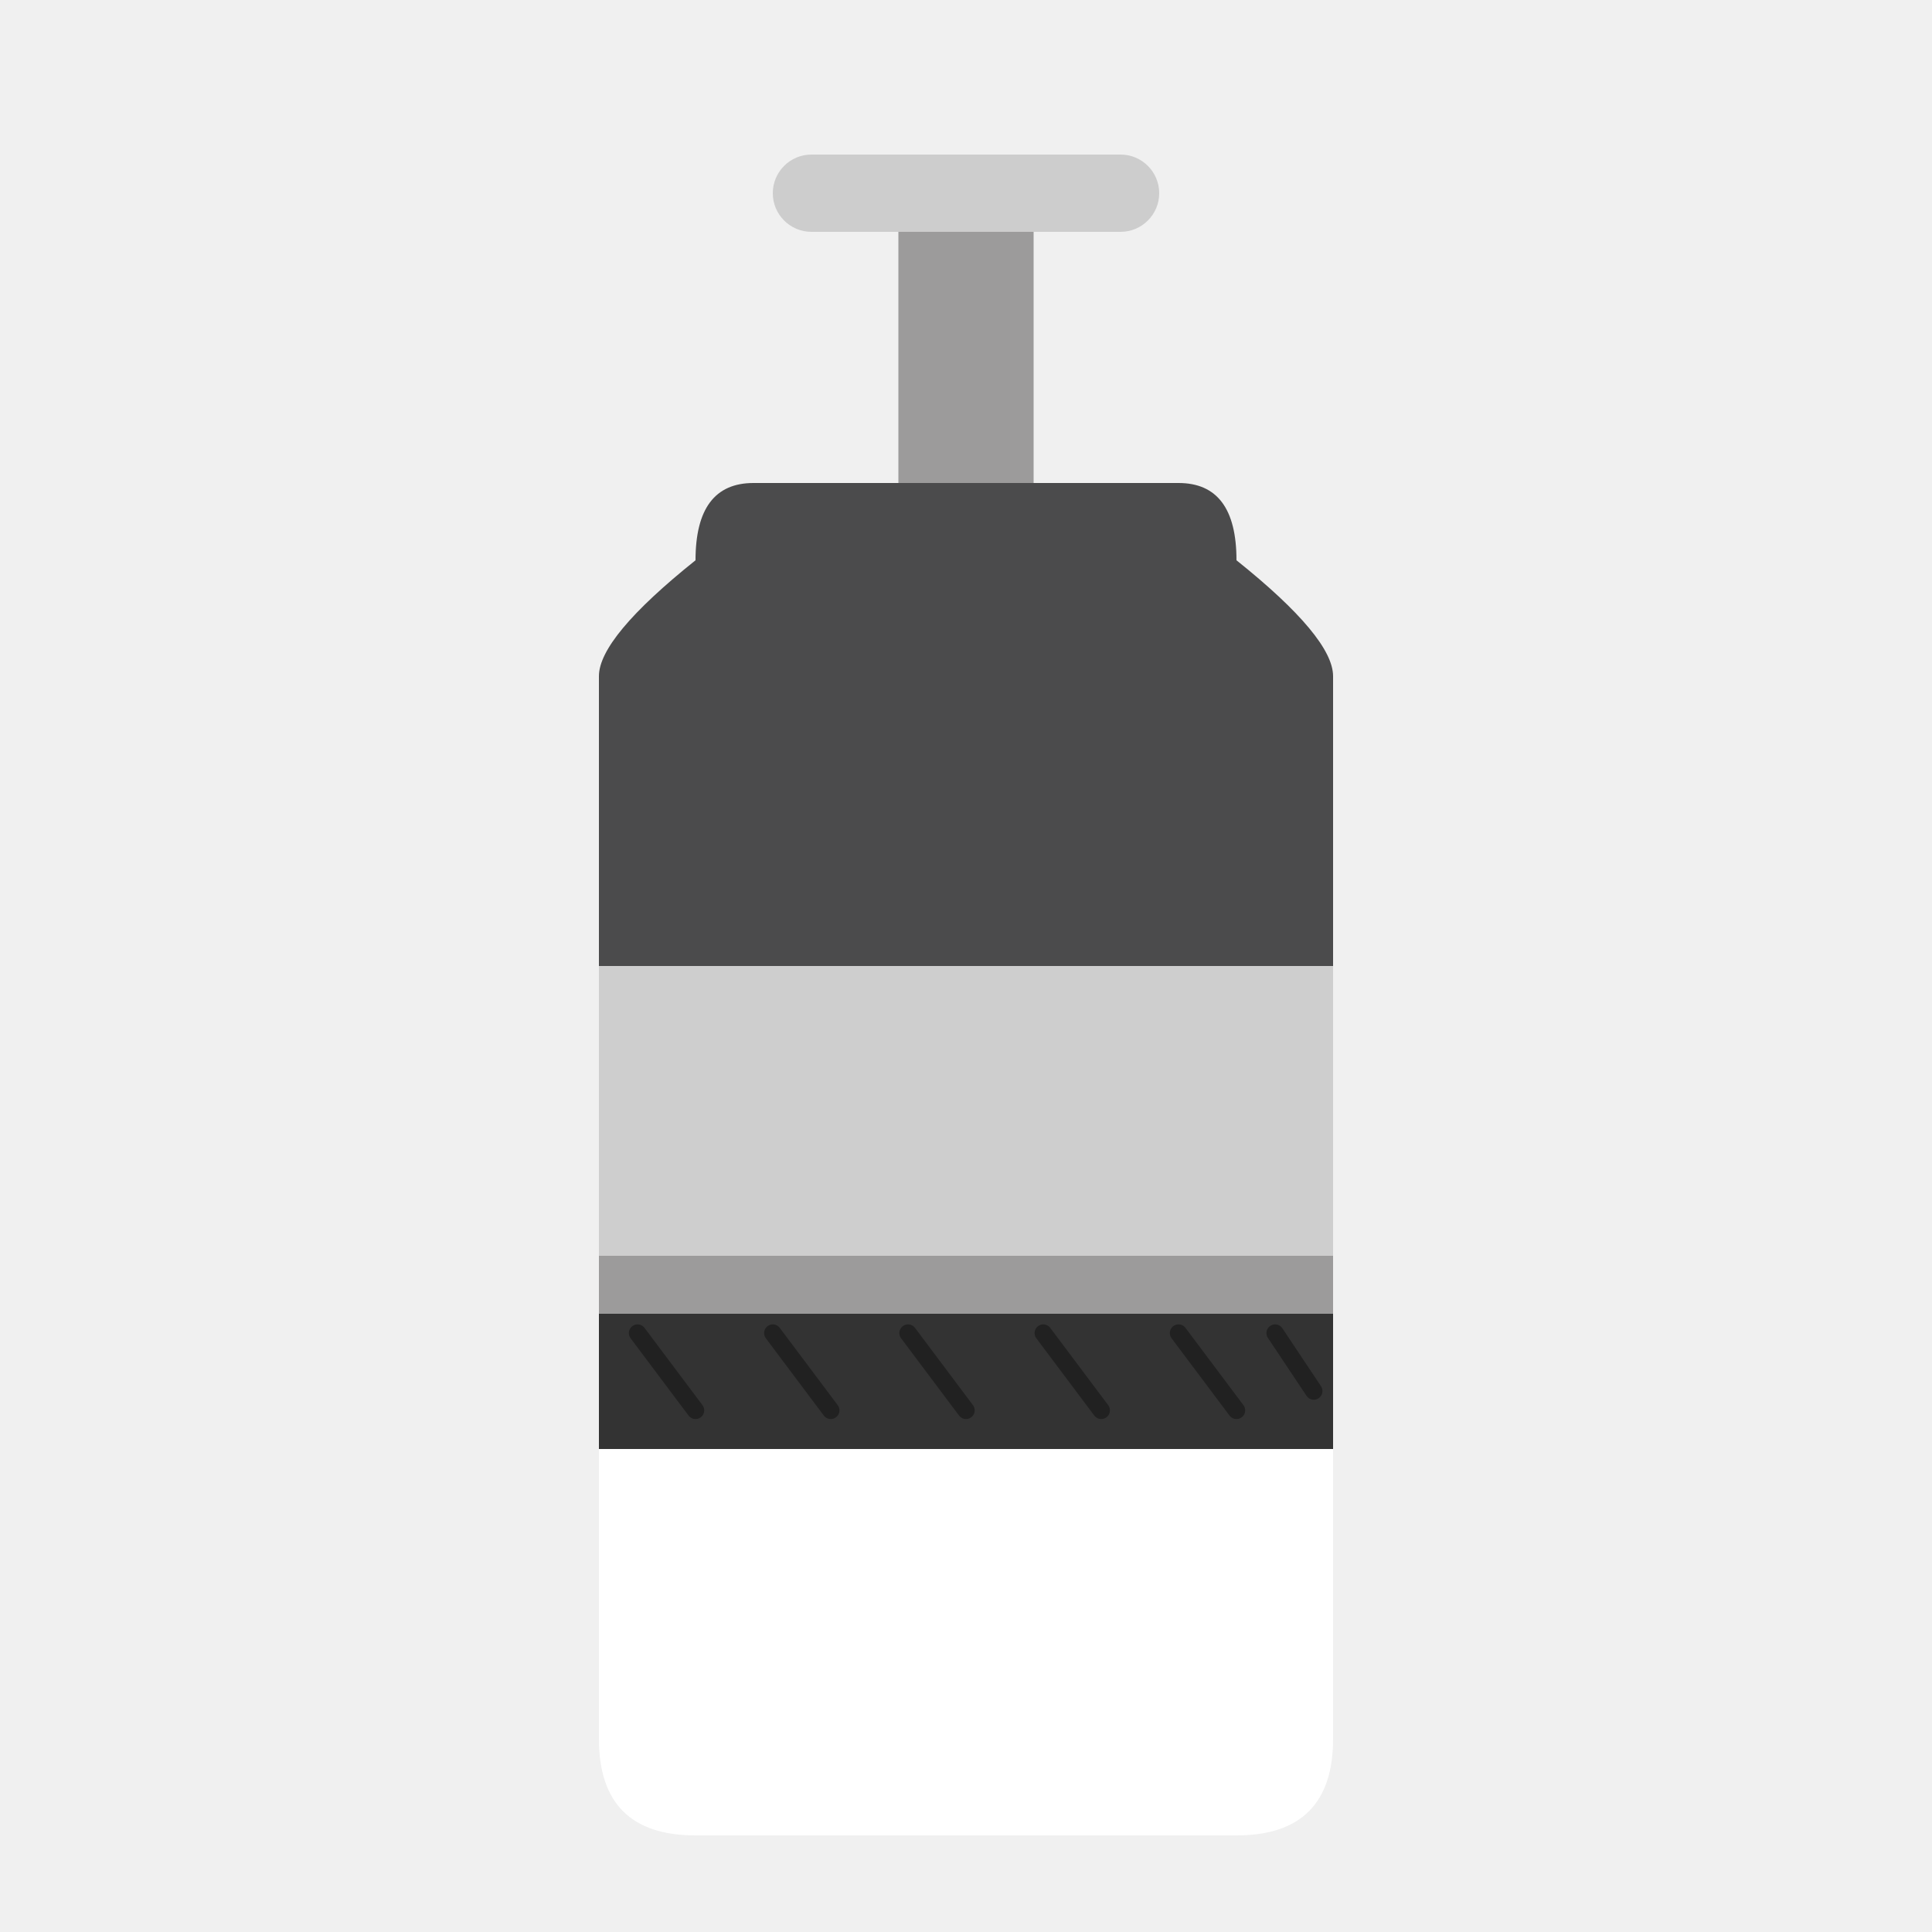
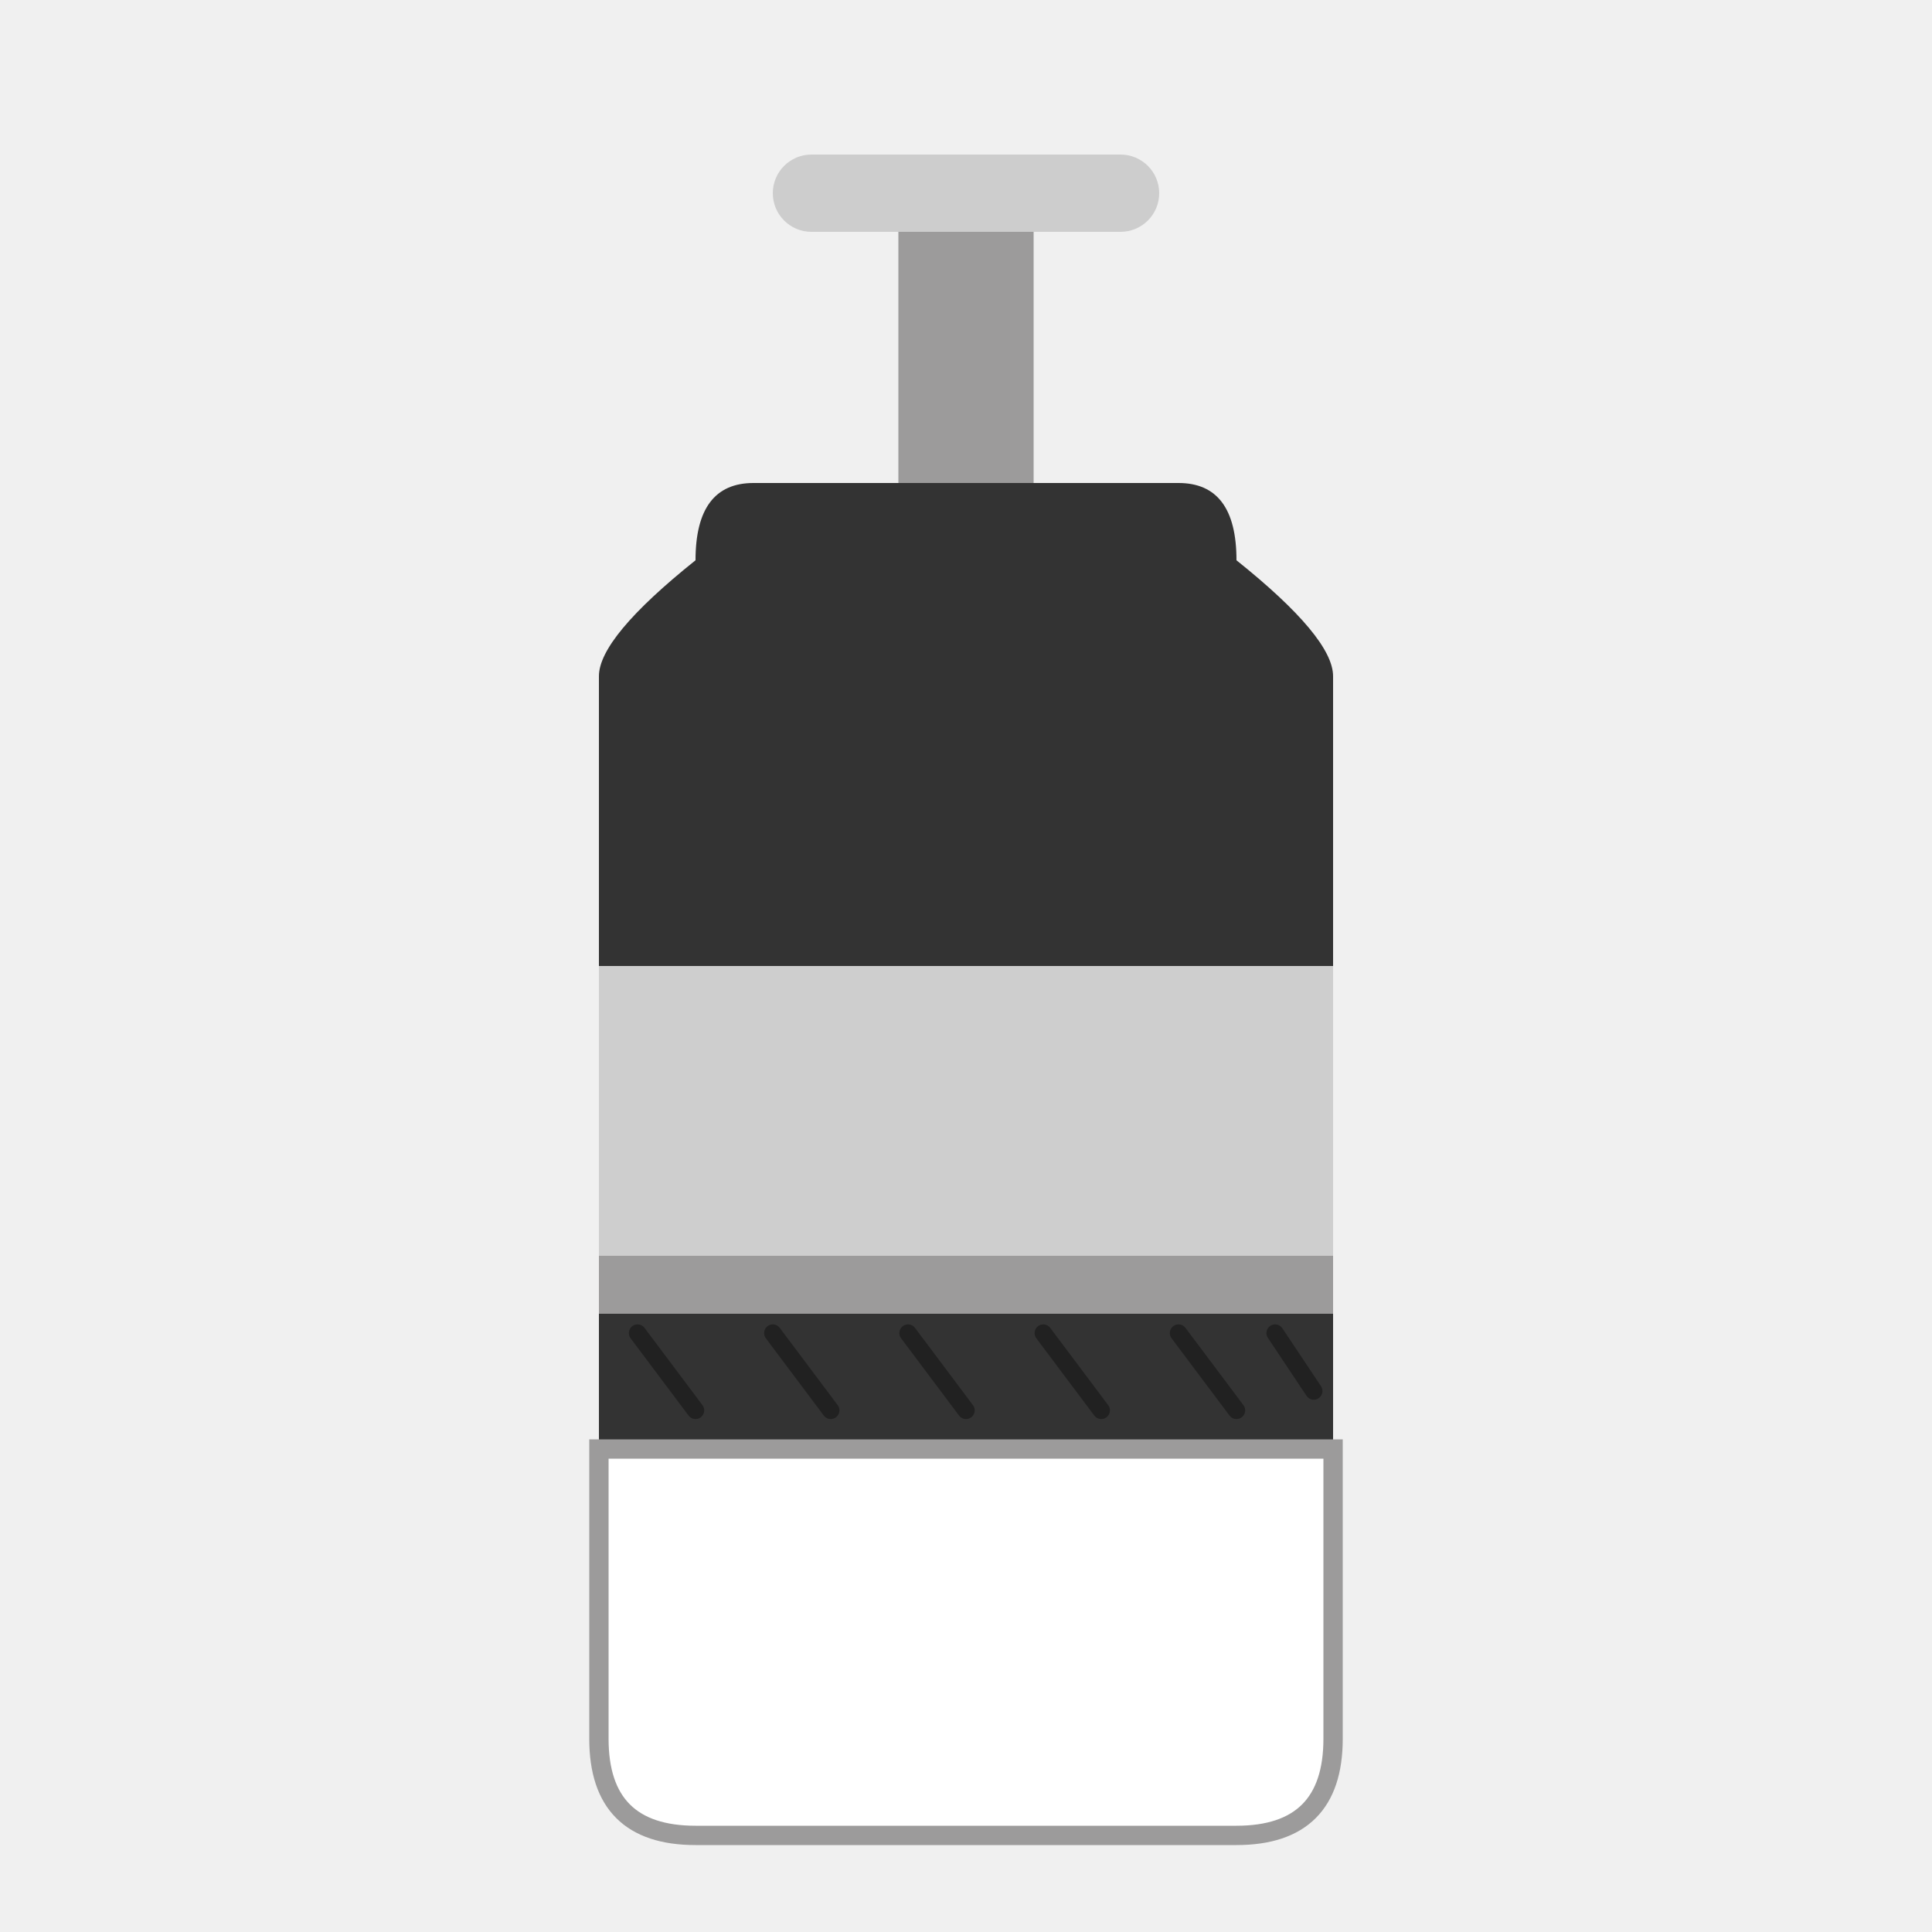
<svg xmlns="http://www.w3.org/2000/svg" width="200" height="200" viewBox="0 0 200 200" fill="none">
  <rect x="80" y="16" width="40" height="8" rx="4" fill="#CDCDCD" />
  <rect x="93" y="24" width="14" height="26" fill="#9C9B9B" />
-   <path d="M78,50 Q72,50 72,58 Q62,66 62,70 L62,100 L138,100 L138,70 Q138,66 128,58 Q128,50 122,50 Z" fill="#4B4B4C" />
+   <path d="M78,50 Q72,50 72,58 Q62,66 62,70 L62,100 L138,100 L138,70 Q138,66 128,58 Q128,50 122,50 Z" fill="#333333" />
  <rect x="62" y="100" width="76" height="30" fill="#CECECE" />
  <rect x="62" y="130" width="76" height="6" fill="#9C9B9B" />
  <rect x="62" y="136" width="76" height="14" fill="#333333" />
  <path d="M66,138 L72,146 M80,138 L86,146 M94,138 L100,146 M108,138 L114,146 M122,138 L128,146 M132,138 L136,144" stroke="#000000" stroke-opacity="0.35" stroke-width="1.8" stroke-linecap="round" />
-   <path d="M62,150 L138,150 L138,180 Q138,190 128,190 L72,190 Q62,190 62,180 Z" fill="#FFFFFF" />
+   <path d="M62,150 L138,150 L138,180 Q138,190 128,190 L72,190 Q62,190 62,180 Z" fill="#FFFFFF" stroke="#9C9B9B" stroke-width="2" />
</svg>
